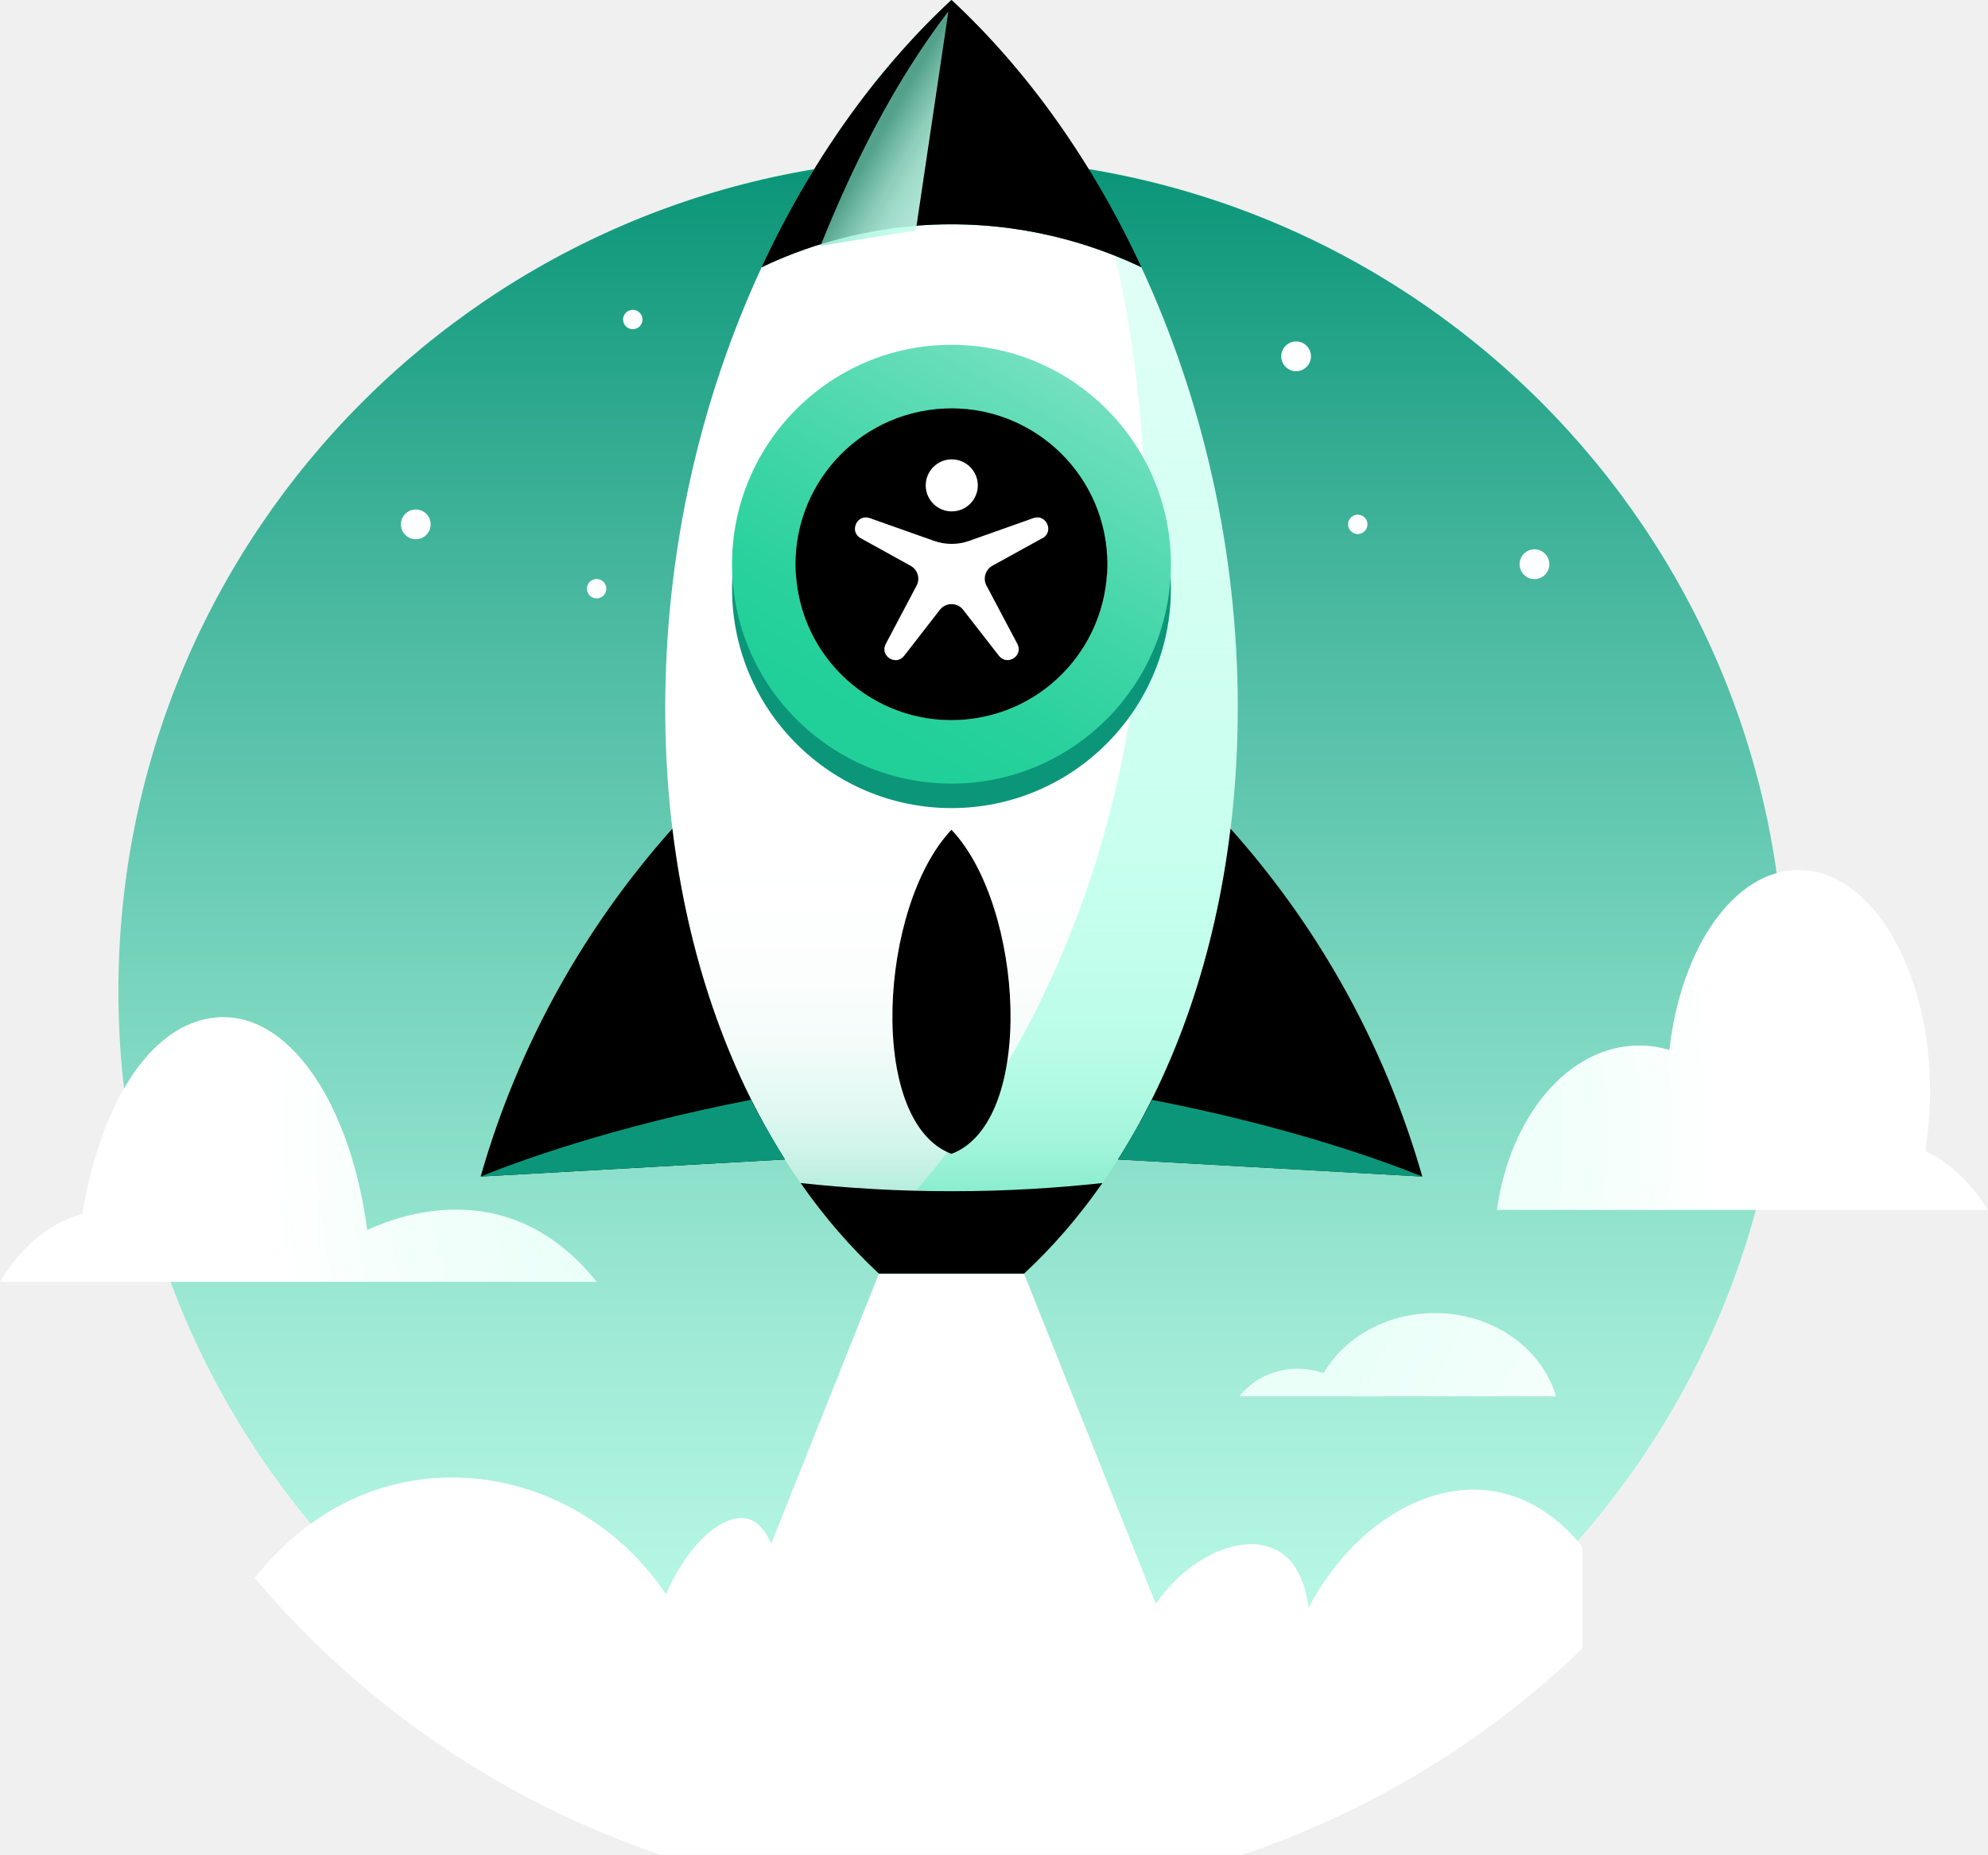
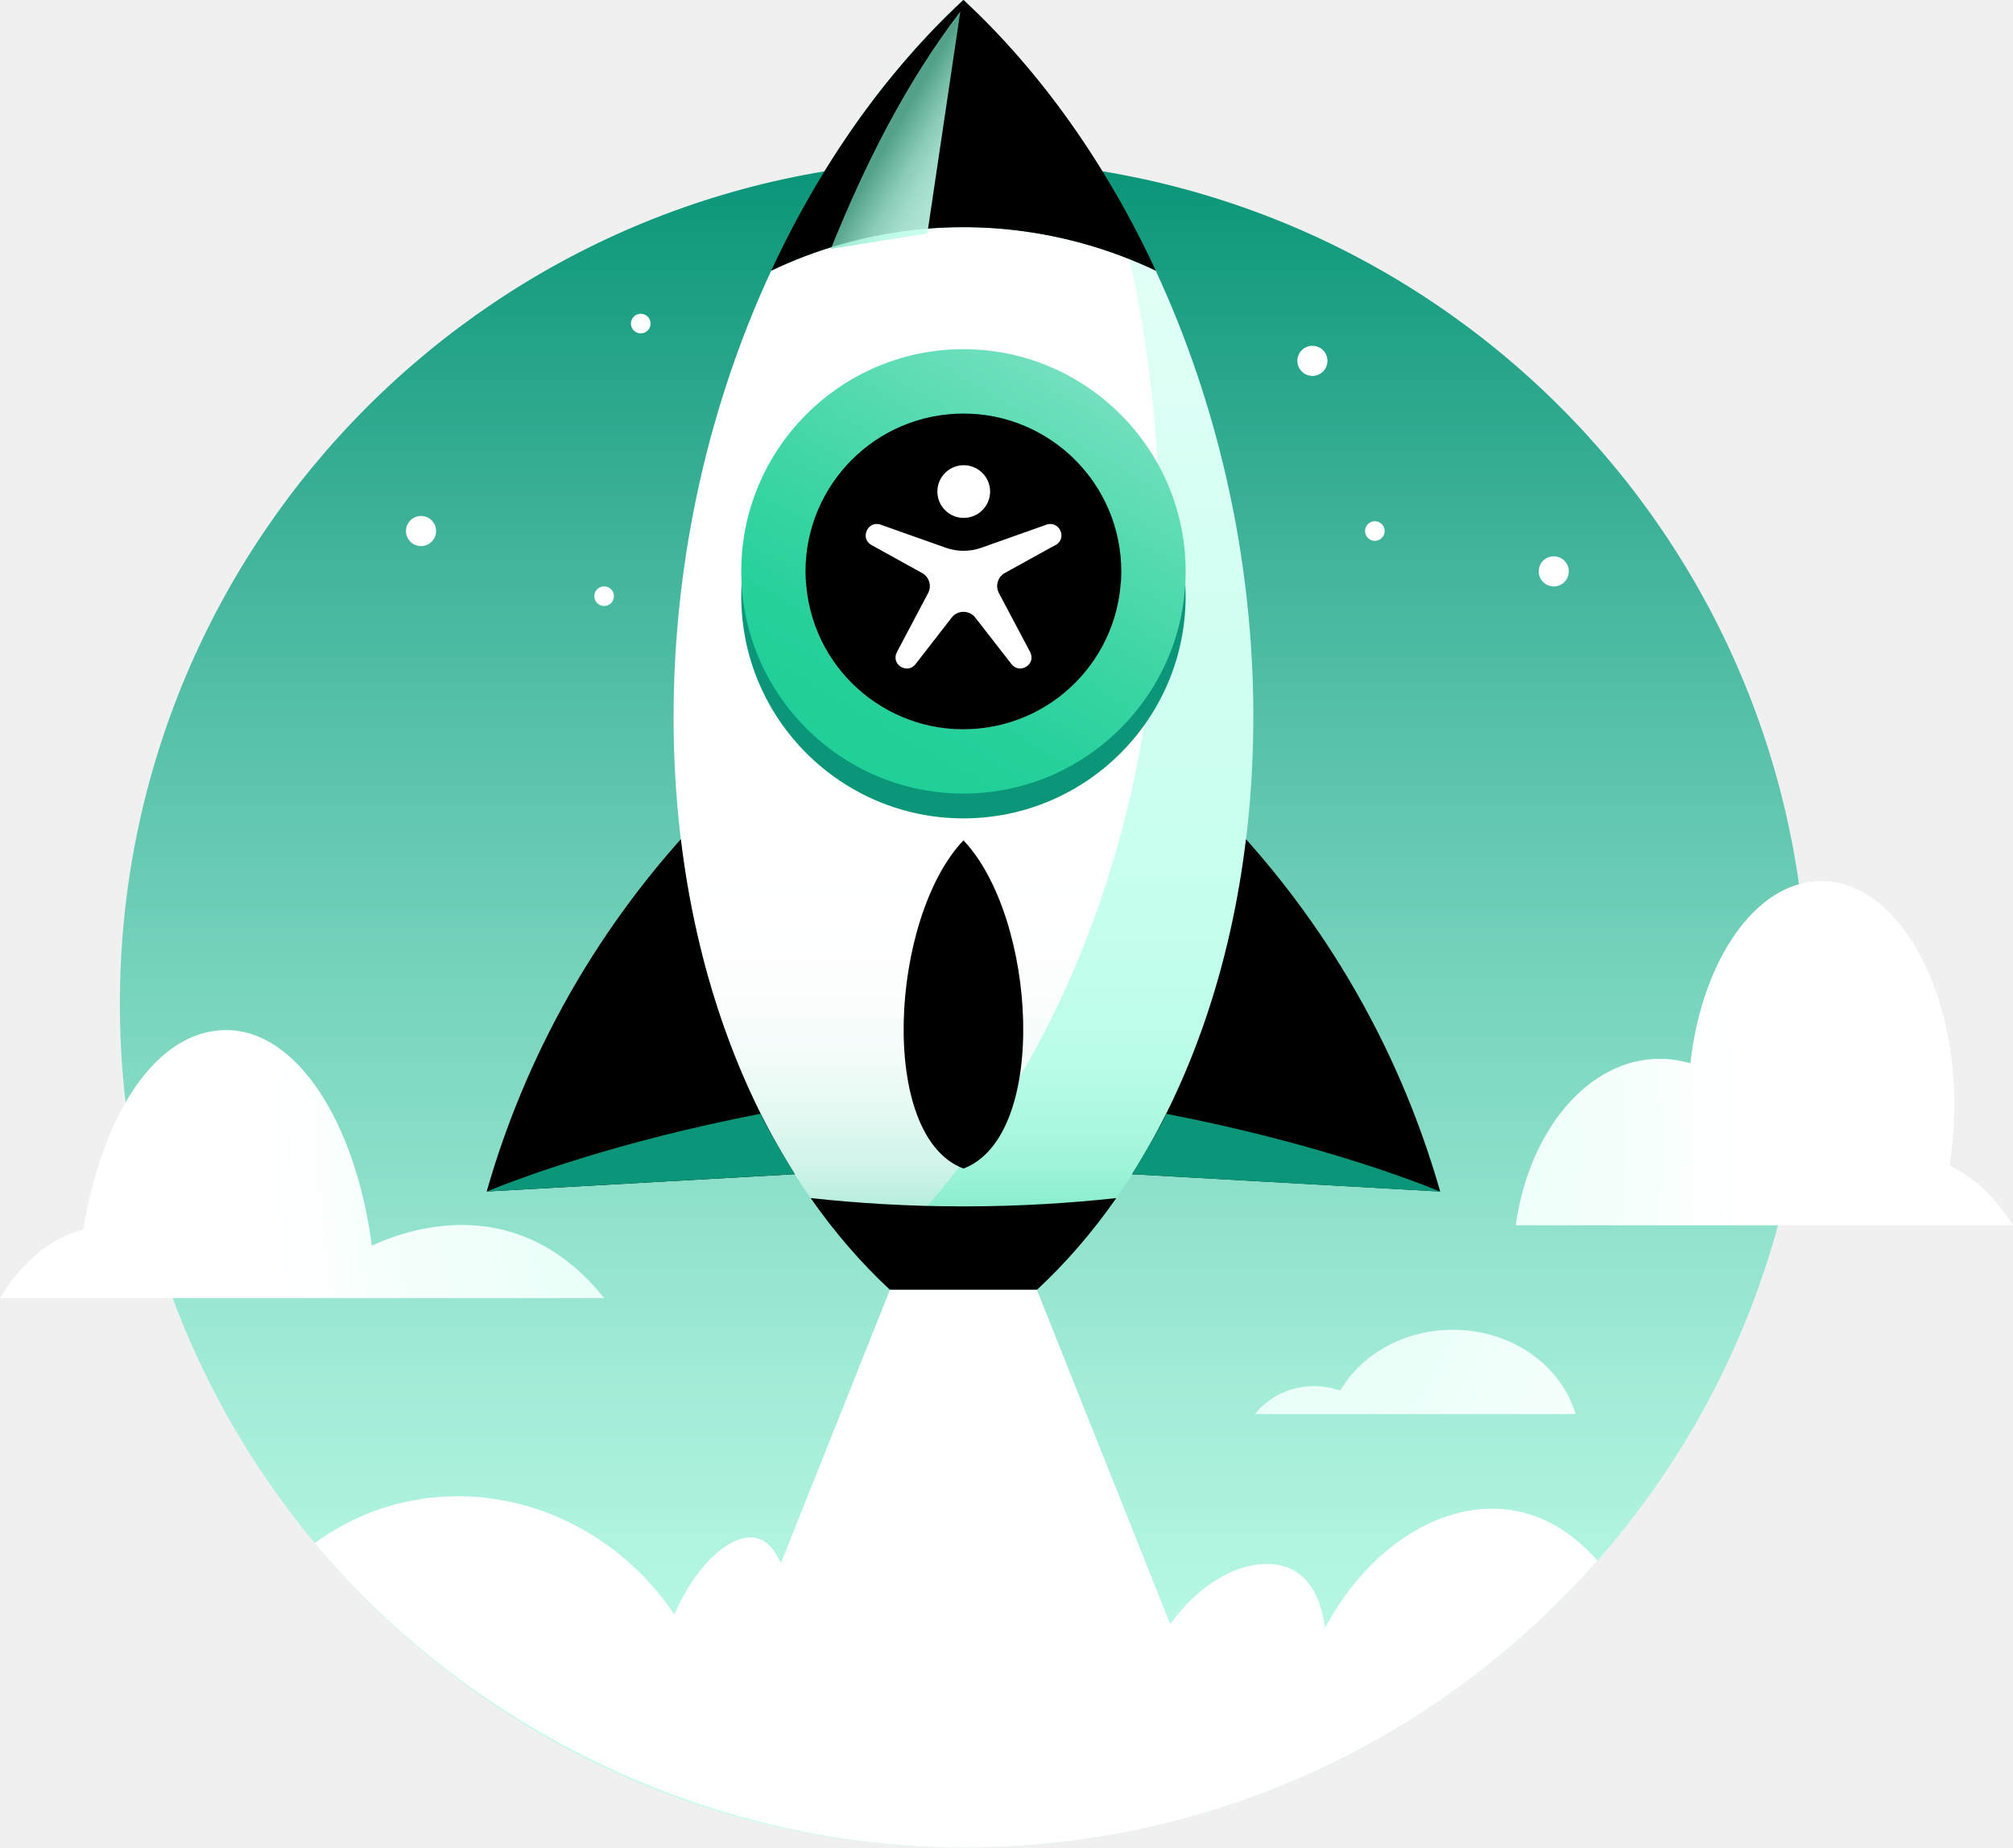
- <svg xmlns="http://www.w3.org/2000/svg" viewBox="0 0 303.42 283.12">
+ <svg xmlns="http://www.w3.org/2000/svg" viewBox="0 0 303.42 278.46">
  <defs>
    <style>
      .cls-1 {
        fill: url(#linear-gradient-3);
        mix-blend-mode: multiply;
      }

      .cls-2 {
        fill: url(#linear-gradient-2);
      }

      .cls-3 {
        fill: #fff;
      }

      .cls-4 {
        isolation: isolate;
      }

      .cls-5 {
        fill: url(#radial-gradient);
      }

      .cls-6 {
        fill: url(#linear-gradient-5);
      }

      .cls-7 {
        fill: url(#linear-gradient-4);
        opacity: .9;
      }

      .cls-8 {
        fill: url(#linear-gradient);
      }

      .cls-9 {
        fill: #0c9679;
      }
    </style>
    <linearGradient id="linear-gradient" x1="145.25" y1="278.45" x2="145.25" y2="24.1" gradientUnits="userSpaceOnUse">
      <stop offset="0" stop-color="#c3ffed" />
      <stop offset=".11" stop-color="#baf9e7" />
      <stop offset=".28" stop-color="#a1ebd7" />
      <stop offset=".5" stop-color="#79d5be" />
      <stop offset=".76" stop-color="#43b59c" />
      <stop offset=".99" stop-color="#0c9679" />
    </linearGradient>
    <radialGradient id="radial-gradient" cx="151.71" cy="172.97" fx="151.71" fy="172.97" r="110.97" gradientUnits="userSpaceOnUse">
      <stop offset=".6" stop-color="#ebfff9" />
      <stop offset=".82" stop-color="#f3fffb" />
      <stop offset="1" stop-color="#fff" />
    </radialGradient>
    <linearGradient id="linear-gradient-2" x1="145.22" y1="34.23" x2="145.22" y2="194.41" gradientUnits="userSpaceOnUse">
      <stop offset=".6" stop-color="#fff" />
      <stop offset=".71" stop-color="#fcfefd" />
      <stop offset=".78" stop-color="#f4fcfa" />
      <stop offset=".83" stop-color="#e5f9f3" />
      <stop offset=".88" stop-color="#d1f4ea" />
      <stop offset=".92" stop-color="#b7eede" />
      <stop offset=".96" stop-color="#97e7d0" />
      <stop offset="1" stop-color="#74e0c0" />
    </linearGradient>
    <linearGradient id="linear-gradient-3" x1="159.85" y1="39.05" x2="159.85" y2="194.41" gradientUnits="userSpaceOnUse">
      <stop offset="0" stop-color="#c3ffed" stop-opacity=".5" />
      <stop offset=".7" stop-color="#c3ffed" />
    </linearGradient>
    <linearGradient id="linear-gradient-4" x1="145.32" y1="25.58" x2="133.74" y2="18.9" gradientUnits="userSpaceOnUse">
      <stop offset="0" stop-color="#c3ffed" />
      <stop offset=".17" stop-color="#bffdeb" stop-opacity=".99" />
      <stop offset=".35" stop-color="#b6f9e5" stop-opacity=".97" />
      <stop offset=".54" stop-color="#a6f3dc" stop-opacity=".93" />
      <stop offset=".72" stop-color="#8feacf" stop-opacity=".87" />
      <stop offset=".9" stop-color="#74e0c0" stop-opacity=".8" />
    </linearGradient>
    <linearGradient id="linear-gradient-5" x1="161.96" y1="57.12" x2="128.48" y2="115.12" gradientUnits="userSpaceOnUse">
      <stop offset="0" stop-color="#74e0c0" />
      <stop offset=".08" stop-color="#69debb" />
      <stop offset=".44" stop-color="#42d6a8" />
      <stop offset=".73" stop-color="#29d19d" />
      <stop offset=".9" stop-color="#21d099" />
    </linearGradient>
  </defs>
  <g class="cls-4">
    <g id="Layer_2" data-name="Layer 2">
      <g id="Layer_1-2" data-name="Layer 1">
        <g>
          <circle class="cls-8" cx="145.25" cy="151.28" r="127.18" />
          <circle class="cls-3" cx="234.2" cy="86.12" r="2.27" />
          <circle class="cls-3" cx="63.46" cy="80.04" r="2.27" />
          <circle class="cls-3" cx="91.06" cy="89.86" r="1.48" />
          <circle class="cls-3" cx="207.23" cy="80.04" r="1.48" />
          <circle class="cls-3" cx="96.58" cy="48.77" r="1.48" />
          <circle class="cls-3" cx="197.82" cy="54.39" r="2.27" />
          <path class="cls-5" d="M303.42,184.68h-74.95c1.97-14.29,10.94-25.09,21.7-25.09,1.58,0,3.13,.24,4.62,.68,1.76-15.65,9.92-27.47,19.72-27.47,11.09,0,20.07,15.13,20.07,33.79,0,3.15-.26,6.2-.74,9.1,3.74,1.77,7.03,4.91,9.57,8.99Zm-247.37,3.08c-2.46-18.67-11.35-32.5-21.93-32.5s-18.68,12.63-21.56,30.04c-5.02,1.33-9.42,5.09-12.55,10.36H91.06c-1.79-2.26-4.03-4.54-6.78-6.45-11.92-8.26-24.54-3.15-28.23-1.46Zm133.12,25.38h48.33c-2.17-7.32-9.63-12.71-18.51-12.71-7.37,0-13.77,3.71-16.97,9.16-.84-.29-3.64-1.16-7.01-.26-3.51,.93-5.34,3.16-5.84,3.81Z" />
-           <path class="cls-3" d="M241.51,236.07v15.57c-14.61,14.02-32.28,24.88-51.9,31.48H100.89c-24.39-8.21-45.77-22.99-62.01-42.25,3.92-5.01,12.13-13.22,25.08-15,14.5-2.01,29.22,4.83,37.68,17.48,3.59-8.22,9.07-12.5,12.59-11.48,.65,.18,2.19,.83,3.48,3.75l16.44-41.22h22.14l20.1,50.39c6.14-8.54,14.67-10.92,19.25-7.7,2.82,1.98,3.76,5.82,4.09,8.27,6.94-12.99,18.89-19.89,29.39-17.51,6.04,1.37,10.18,5.5,12.39,8.21Z" />
          <path class="cls-9" d="M174.2,40.79c-5.67-2.7-15.91-6.59-29.18-6.55-13.06,.03-23.13,3.86-28.77,6.55,.23-.5,.47-1,.71-1.5,.71-1.49,1.44-2.96,2.2-4.42,.75-1.45,1.52-2.88,2.32-4.3,.27-.47,.54-.94,.8-1.41,.27-.46,.54-.92,.81-1.39,.56-.94,1.12-1.87,1.7-2.79,.27-.44,.55-.87,.83-1.31,.29-.45,.58-.9,.87-1.34,.53-.79,1.06-1.59,1.59-2.37,.36-.52,.72-1.03,1.08-1.55,.3-.43,.61-.86,.92-1.28,.18-.26,.37-.51,.55-.75,.25-.34,.5-.68,.75-1.01,.74-.98,1.48-1.94,2.24-2.88,.36-.46,.72-.9,1.1-1.35,1.12-1.36,2.27-2.68,3.43-3.98,.36-.4,.72-.79,1.08-1.19,.43-.47,.87-.93,1.31-1.39,.34-.36,.69-.72,1.04-1.08,.33-.34,.67-.68,1-1.01,.46-.46,.92-.91,1.39-1.35,.4-.39,.8-.77,1.22-1.15,.41,.38,.82,.76,1.22,1.15,.47,.45,.93,.9,1.39,1.35,.34,.33,.67,.67,1,1.01,.35,.36,.7,.72,1.04,1.08,.45,.46,.88,.92,1.31,1.39,.37,.39,.72,.79,1.08,1.19,1.16,1.3,2.31,2.62,3.43,3.98,.37,.45,.74,.9,1.1,1.35,.76,.94,1.51,1.91,2.24,2.88,.26,.33,.51,.67,.75,1.01,.19,.25,.37,.5,.55,.75,.31,.42,.62,.85,.92,1.28,.37,.51,.72,1.03,1.08,1.55,.54,.78,1.07,1.58,1.59,2.37,.3,.45,.59,.89,.87,1.34,.27,.43,.55,.87,.83,1.31,.58,.92,1.14,1.85,1.7,2.79,.27,.46,.54,.92,.81,1.39,.27,.47,.54,.94,.8,1.41,.8,1.42,1.57,2.85,2.32,4.3,.75,1.46,1.49,2.93,2.2,4.42,.24,.5,.47,.99,.71,1.5Z" />
          <path class="cls-2" d="M188.91,108.1c0,36.89-12.73,67.87-32.62,86.31h-22.14c-19.89-18.43-32.62-49.41-32.62-86.31,0-24.08,5.42-47.29,14.72-67.31,5.64-2.69,15.72-6.52,28.77-6.55,13.27-.04,23.51,3.85,29.18,6.55,9.3,20.03,14.72,43.23,14.72,67.31Z" />
          <path class="cls-1" d="M188.92,108.1c0,36.89-12.73,67.87-32.63,86.31h-22.14c-1.15-1.06-2.27-2.16-3.36-3.31,27.02-25.19,43.99-64.48,43.99-110.67,0-14.1-1.58-27.98-4.54-41.38,1.5,.6,2.83,1.19,3.97,1.74,9.3,20.03,14.72,43.23,14.72,67.31Z" />
          <g>
            <path d="M217.08,179.59l-46.44-2.61c8.77-13.83,14.82-31.05,17.17-50.49,5.5,6.15,11.93,14.47,17.78,25.13,5.74,10.46,9.26,20.18,11.49,27.97Z" />
            <path d="M119.8,176.98l-46.44,2.61c2.22-7.79,5.75-17.5,11.49-27.97,5.85-10.66,12.28-18.98,17.77-25.13,2.35,19.44,8.4,36.65,17.18,50.49Z" />
          </g>
          <path class="cls-9" d="M170.64,176.99l46.44,2.61c-5.27-2.15-19.76-7.54-41.28-11.72h0c-.73,1.69-3.27,5.98-5.15,9.11Z" />
          <path class="cls-9" d="M119.8,176.98l-46.44,2.61c5.27-2.15,19.76-7.54,41.28-11.72h0c.73,1.69,3.27,5.98,5.15,9.11Z" />
          <path d="M145.22,126.66c-11.05,11.64-12.95,44.58,0,49.47,12.95-4.89,11.05-37.83,0-49.47Z" />
          <path d="M174.2,40.79c-5.67-2.7-15.91-6.59-29.18-6.55-13.06,.03-23.13,3.86-28.77,6.55,7.44-16.03,17.36-30.02,28.98-40.79,11.62,10.77,21.54,24.76,28.98,40.79Z" />
          <path class="cls-7" d="M125.23,37.51c5.09-12.63,11.28-25,19.52-35.78l-4.97,33.45" />
          <path d="M168.26,180.58c-3.61,5.17-7.62,9.8-11.97,13.83h-22.14c-4.35-4.04-8.36-8.67-11.96-13.83,6.92,.75,14.68,1.26,23.13,1.25,8.38,0,16.07-.5,22.95-1.25Z" />
          <path class="cls-9" d="M145.22,56.37c-18.47,0-33.49,15.02-33.49,33.49s15.02,33.49,33.49,33.49,33.49-15.02,33.49-33.49-15.02-33.49-33.49-33.49Zm0,57.28c-13.12,0-23.79-10.67-23.79-23.79s10.67-23.79,23.79-23.79,23.79,10.67,23.79,23.79-10.67,23.79-23.79,23.79Z" />
          <path class="cls-6" d="M145.22,52.63c-18.47,0-33.49,15.02-33.49,33.49s15.02,33.49,33.49,33.49,33.49-15.02,33.49-33.49-15.02-33.49-33.49-33.49Zm0,57.28c-13.12,0-23.79-10.67-23.79-23.79s10.67-23.79,23.79-23.79,23.79,10.67,23.79,23.79-10.67,23.79-23.79,23.79Z" />
          <circle cx="145.22" cy="86.12" r="23.79" transform="translate(-7.78 14.73) rotate(-5.65)" />
          <g>
            <path class="cls-3" d="M149.24,74.09c0,2.19-1.78,3.97-3.98,3.97s-3.97-1.78-3.97-3.97,1.78-3.97,3.97-3.97,3.98,1.78,3.98,3.97Z" />
            <path class="cls-3" d="M159.1,82.14l-7.64,4.22c-1.06,.59-1.47,1.94-.9,3.02l4.72,8.91c.48,.94,.06,1.78-.58,2.19-.63,.41-1.56,.45-2.24-.38-.07-.08-1.28-1.64-2.68-3.45l-2.78-3.57c-.42-.55-1.07-.86-1.77-.86s-1.35,.31-1.78,.86l-3.88,5c-.85,1.1-1.52,1.96-1.58,2.03-.71,.87-1.64,.75-2.23,.38-.63-.41-1.05-1.24-.58-2.18l4.71-8.91c.58-1.08,.18-2.43-.9-3.03l-7.63-4.22c-.99-.57-1-1.52-.71-2.17,.22-.49,.72-1,1.48-1,.19,0,.41,.03,.61,.1l9.85,3.49c1.71,.6,3.6,.6,5.3,0l9.84-3.49c1.02-.34,1.79,.21,2.1,.91,.29,.64,.27,1.59-.71,2.16Z" />
          </g>
+           <path class="cls-3" d="M240.78,235.22c-23.3,26.51-57.46,43.24-95.53,43.24s-74.48-17.85-97.8-45.88c4.24-3.08,9.73-5.78,16.52-6.71,14.5-2.01,29.21,4.82,37.67,17.48,3.59-8.22,9.07-12.5,12.59-11.48,.65,.19,2.19,.84,3.47,3.76l16.44-41.22h22.15l20.1,50.39c6.14-8.54,14.67-10.93,19.25-7.7,2.82,1.98,3.76,5.82,4.09,8.27,6.94-13,18.89-19.89,29.39-17.51,5.44,1.24,9.33,4.71,11.66,7.36Z" />
        </g>
      </g>
    </g>
  </g>
</svg>
